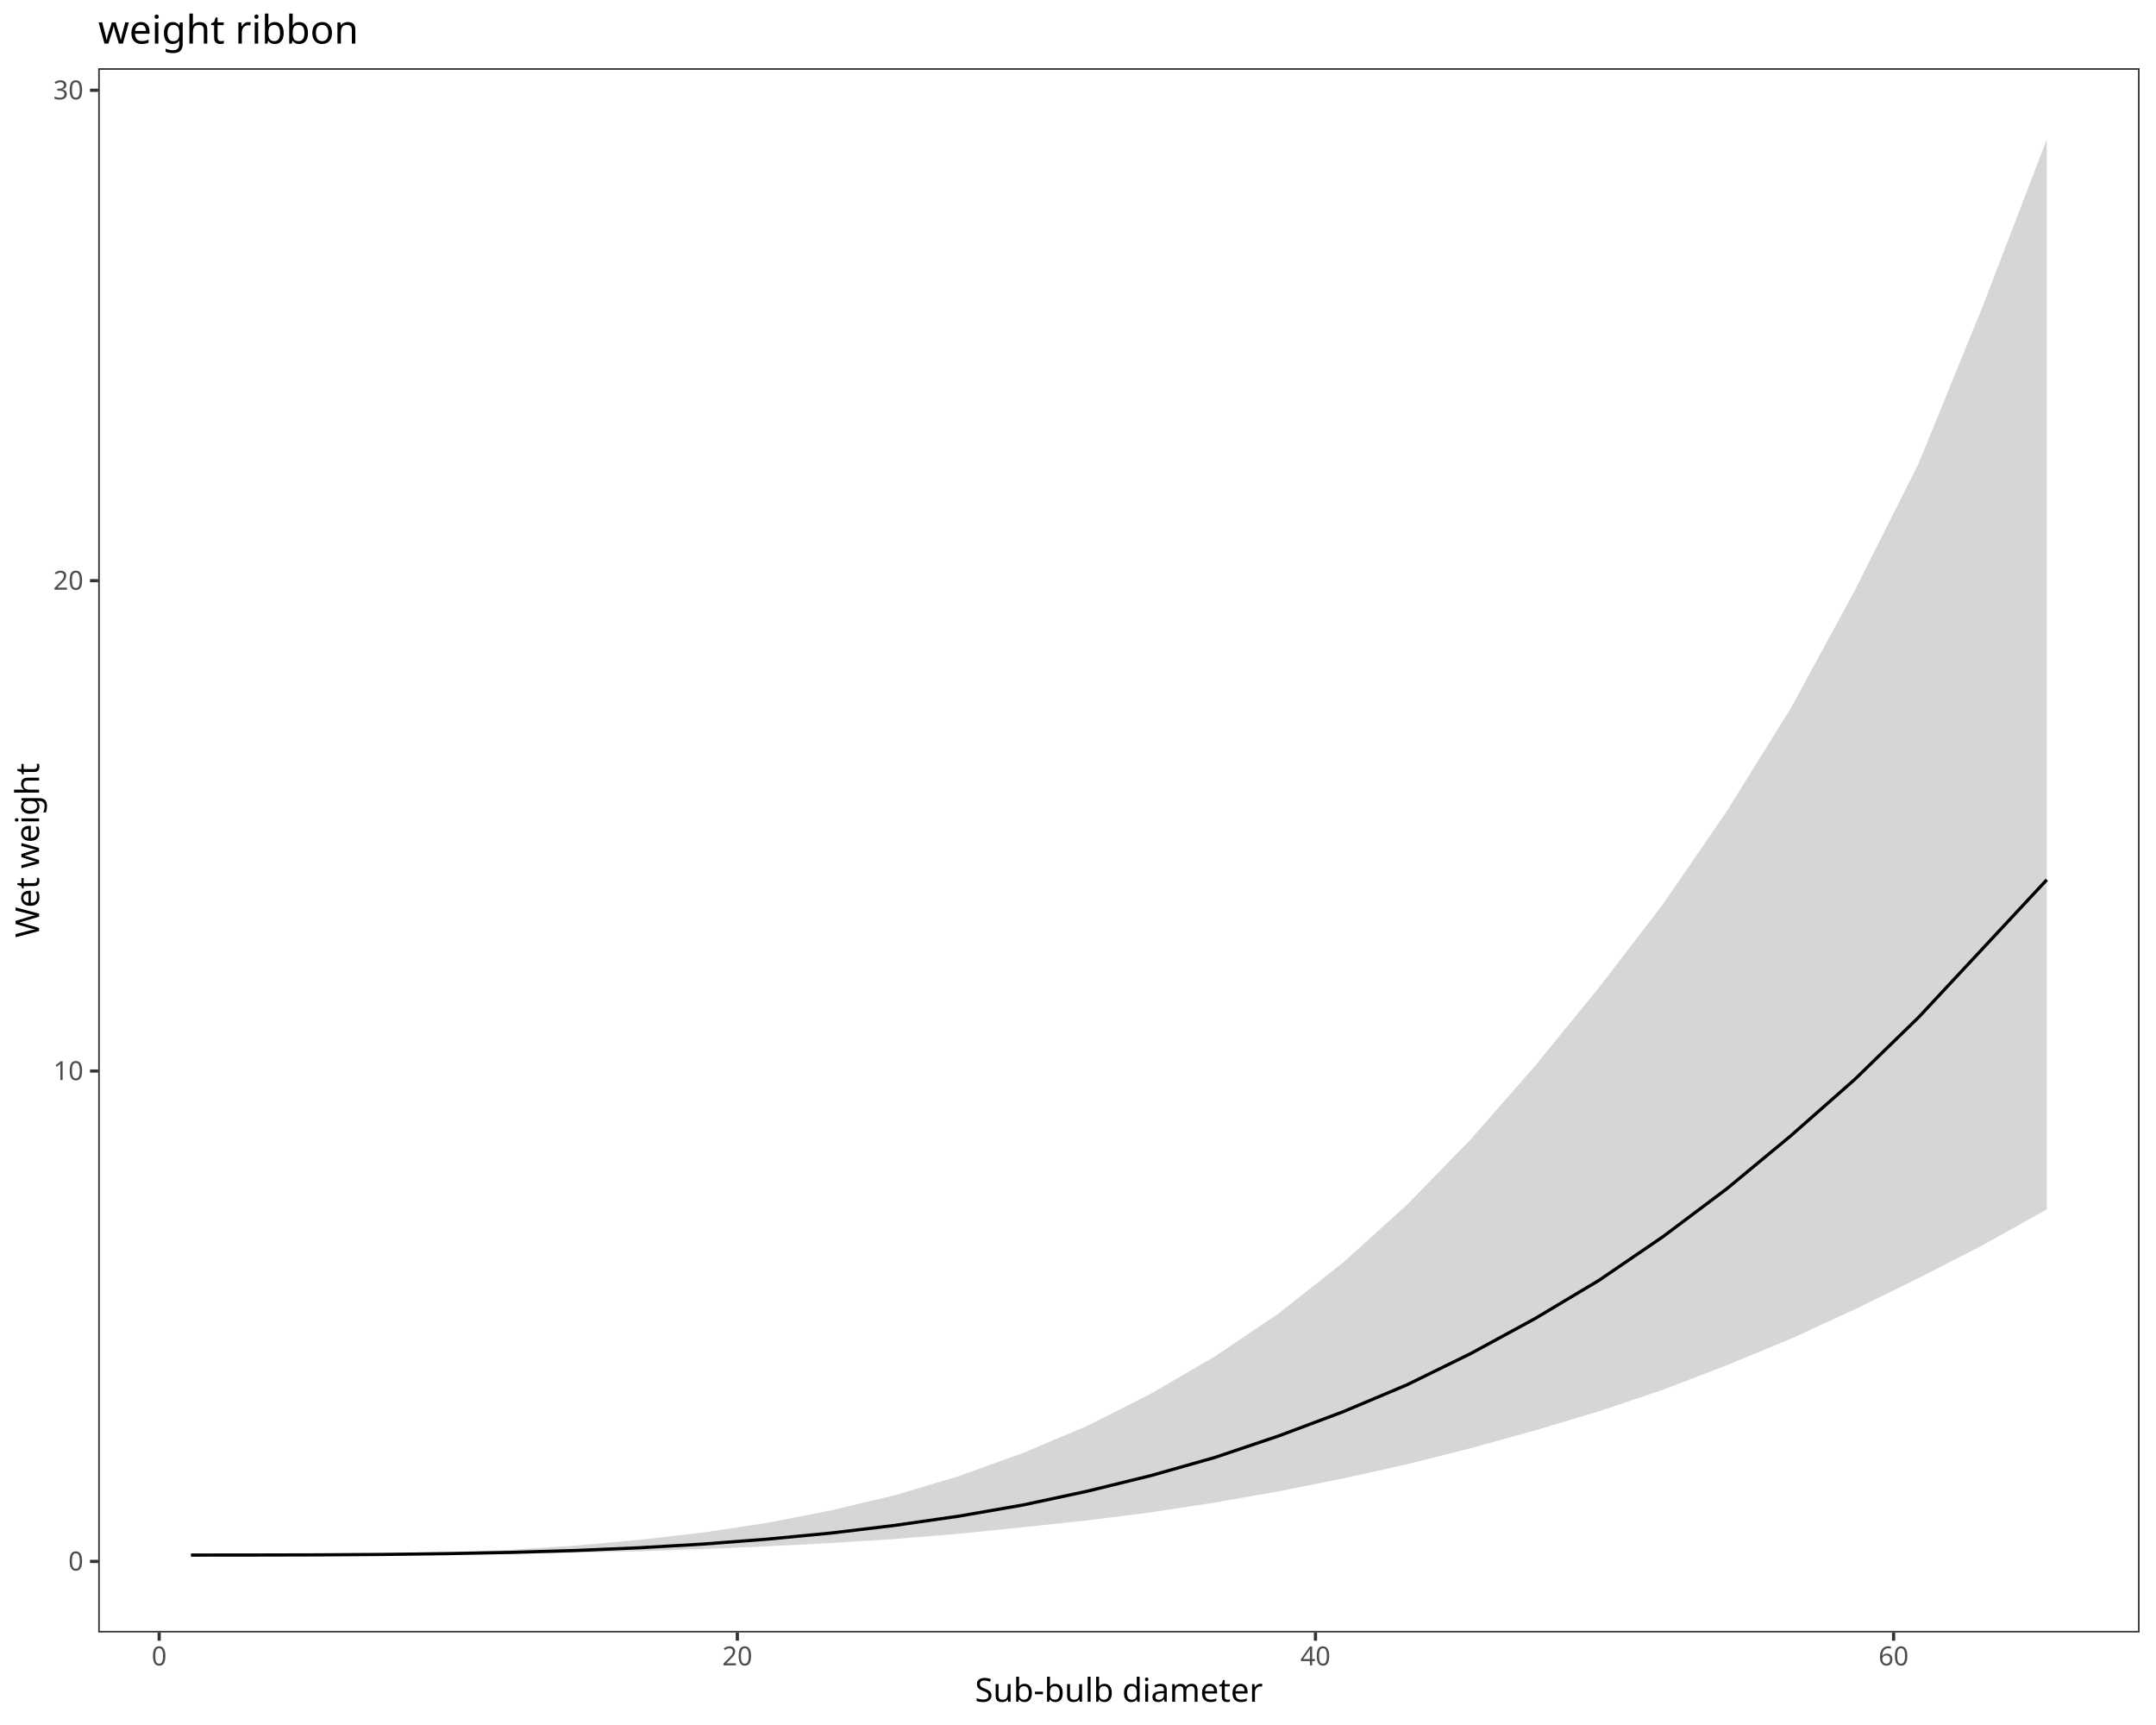
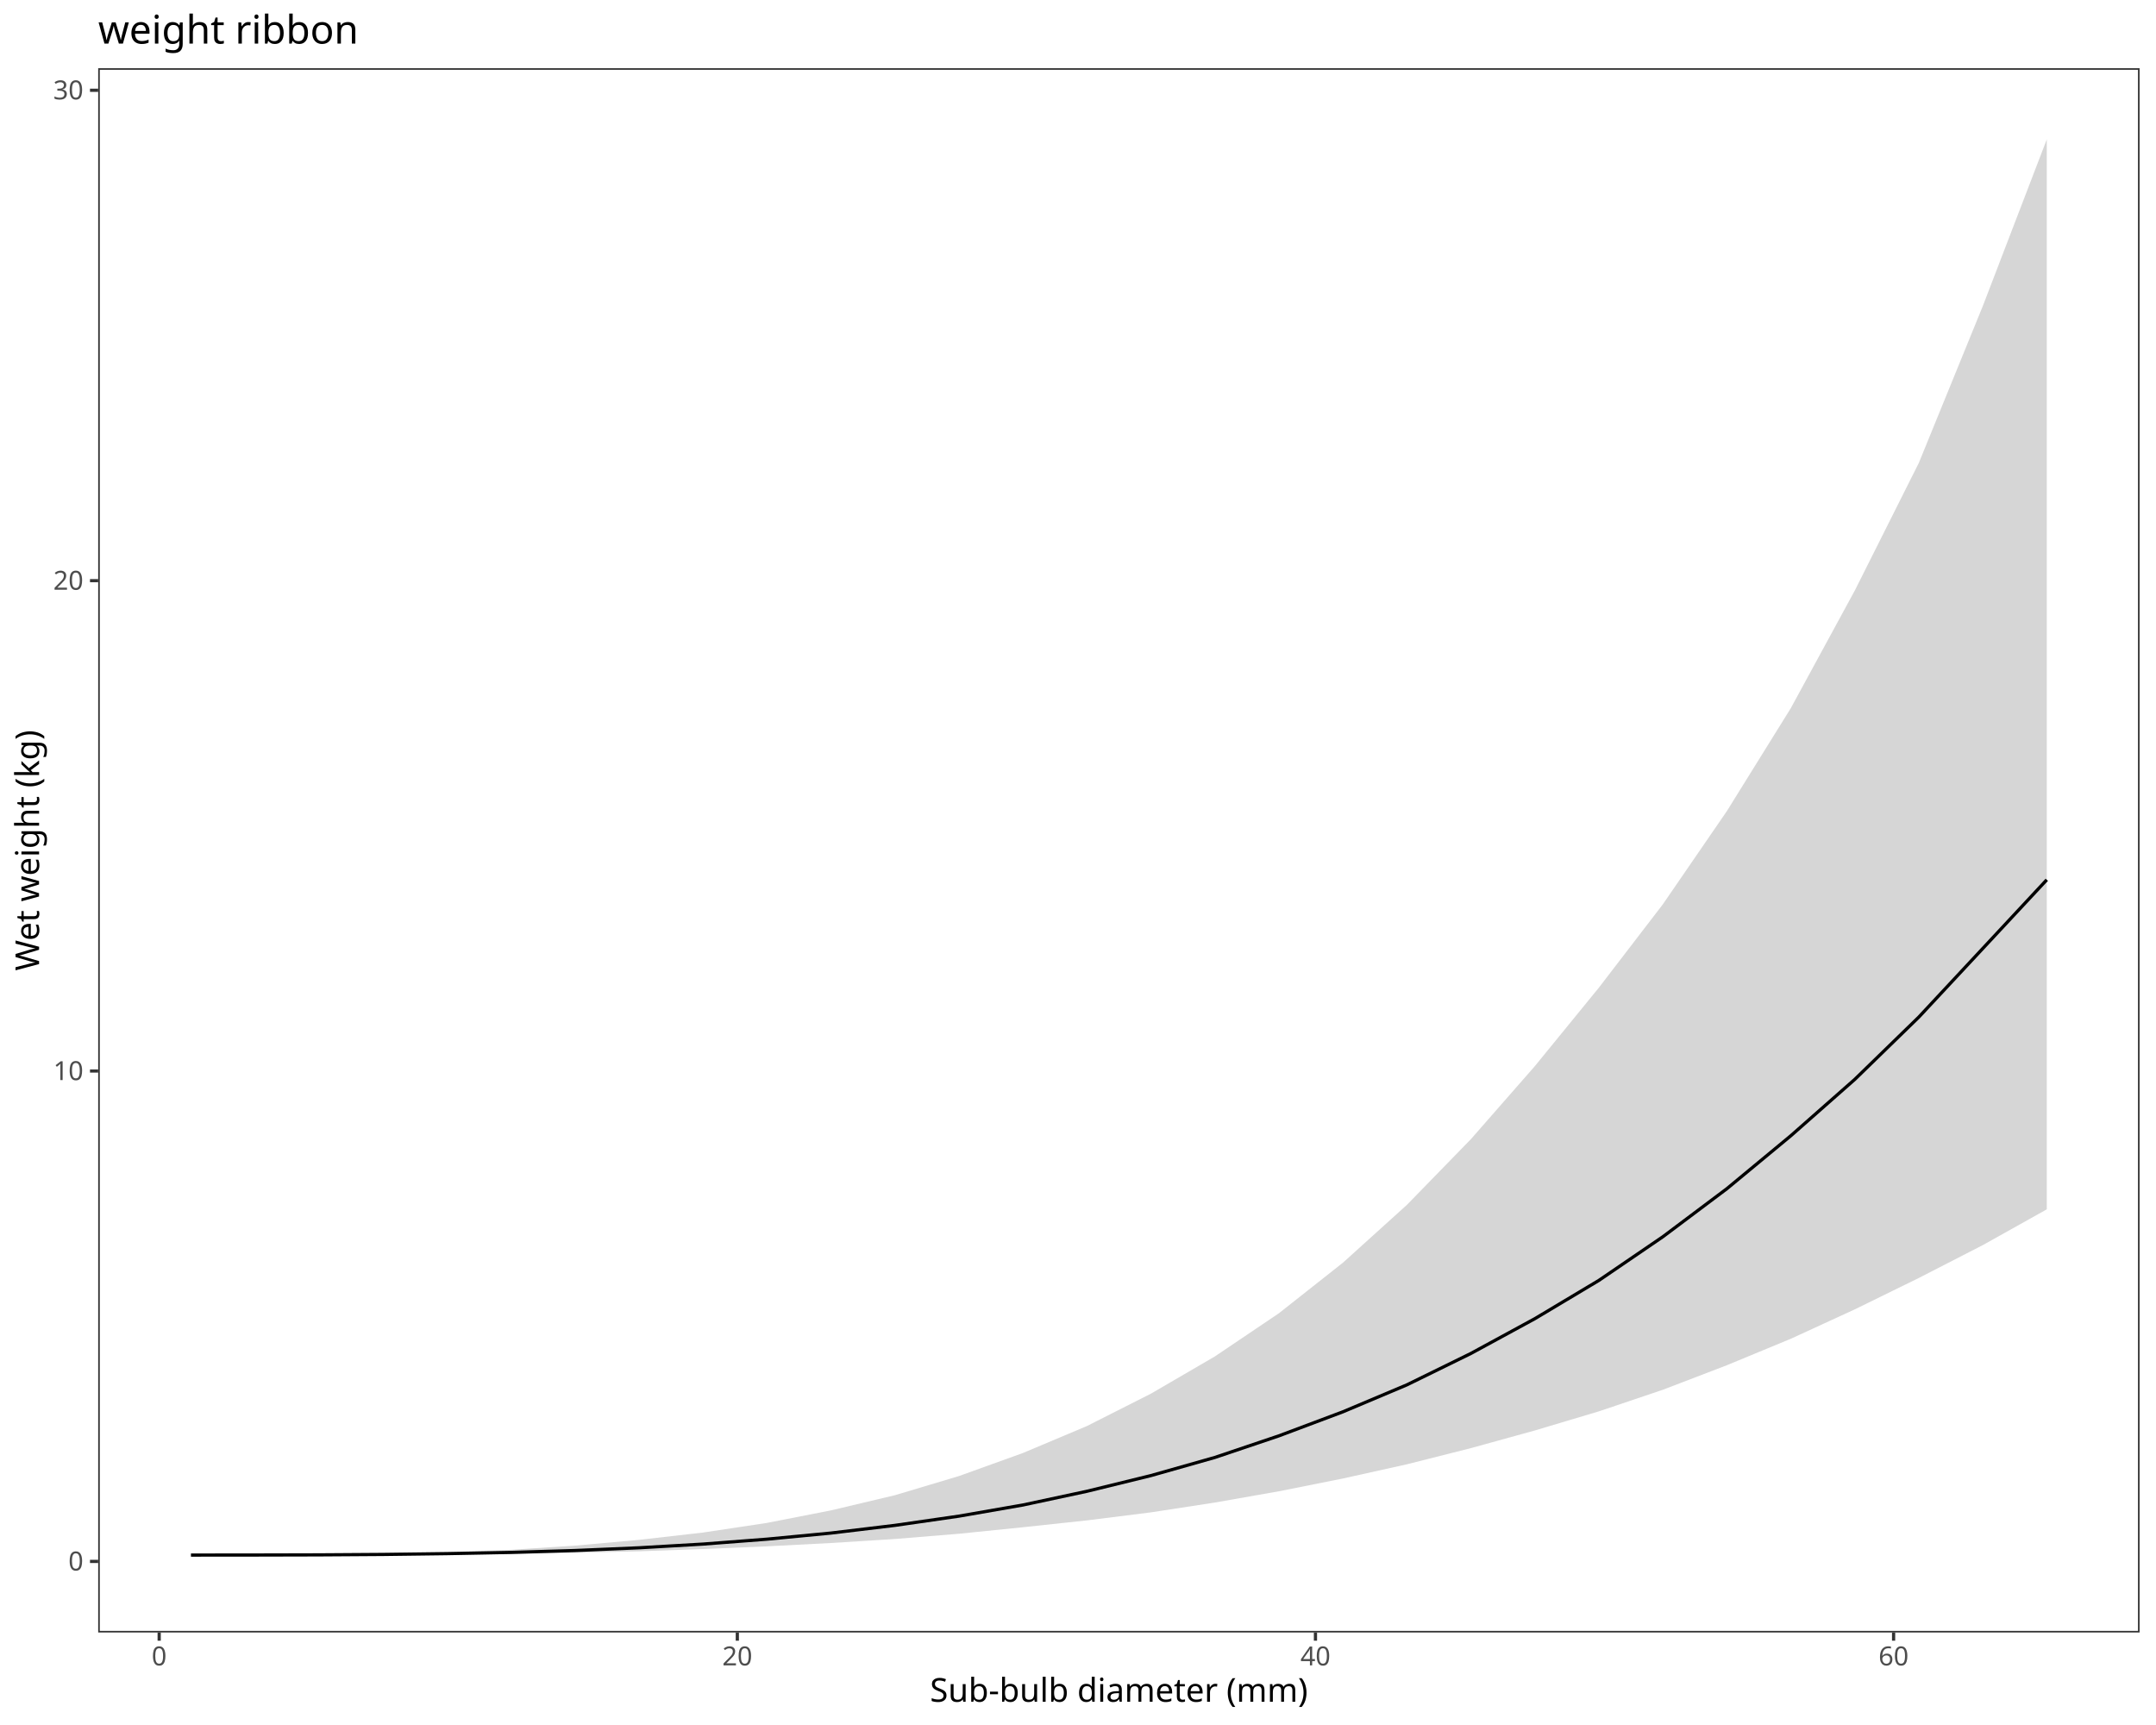
<svg xmlns="http://www.w3.org/2000/svg" class="svglite" data-engine-version="2.0" width="720.00pt" height="576.00pt" viewBox="0 0 720.00 576.00">
  <defs>
    <style type="text/css">
    .svglite line, .svglite polyline, .svglite polygon, .svglite path, .svglite rect, .svglite circle {
      fill: none;
      stroke: #000000;
      stroke-linecap: round;
      stroke-linejoin: round;
      stroke-miterlimit: 10.00;
    }
  </style>
  </defs>
  <rect width="100%" height="100%" style="stroke: none; fill: #FFFFFF;" />
  <defs>
    <clipPath id="cpMC4wMHw3MjAuMDB8MC4wMHw1NzYuMDA=">
      <rect x="0.00" y="0.00" width="720.00" height="576.00" />
    </clipPath>
  </defs>
  <g clip-path="url(#cpMC4wMHw3MjAuMDB8MC4wMHw1NzYuMDA=)">
    <rect x="0.00" y="0.00" width="720.00" height="576.00" style="stroke-width: 1.07; stroke: #FFFFFF; fill: #FFFFFF;" />
  </g>
  <defs>
    <clipPath id="cpMzIuNzl8NzE0LjUyfDIyLjc4fDU0NS4xMQ==">
      <rect x="32.79" y="22.78" width="681.73" height="522.33" />
    </clipPath>
  </defs>
  <g clip-path="url(#cpMzIuNzl8NzE0LjUyfDIyLjc4fDU0NS4xMQ==)">
    <rect x="32.79" y="22.78" width="681.73" height="522.33" style="stroke-width: 1.07; stroke: none; fill: #FFFFFF;" />
    <polygon points="63.78,518.77 85.15,518.77 106.52,518.72 127.89,518.60 149.26,518.26 170.63,517.49 192.01,516.11 213.38,514.18 234.75,511.74 256.12,508.52 277.49,504.34 298.86,499.27 320.23,492.88 341.60,485.18 362.97,476.18 384.34,465.37 405.71,452.93 427.08,438.52 448.45,421.65 469.83,402.33 491.20,380.39 512.57,355.99 533.94,329.80 555.31,301.96 576.68,270.85 598.05,236.46 619.42,197.17 640.79,154.59 662.16,102.20 683.53,46.53 683.53,403.81 662.16,415.76 640.79,426.73 619.42,437.21 598.05,447.03 576.68,455.87 555.31,464.06 533.94,471.27 512.57,477.65 491.20,483.55 469.83,488.95 448.45,493.70 427.08,497.96 405.71,501.72 384.34,505.00 362.97,507.68 341.60,509.97 320.23,512.14 298.86,513.89 277.49,515.23 256.12,516.34 234.75,517.24 213.38,518.00 192.01,518.49 170.63,518.90 149.26,519.19 127.89,519.42 106.52,519.59 85.15,519.63 63.78,519.67 " style="stroke-width: 0.00; stroke: none; stroke-linecap: butt; fill: #333333; fill-opacity: 0.20;" />
    <polyline points="63.78,518.77 85.15,518.77 106.52,518.72 127.89,518.60 149.26,518.26 170.63,517.49 192.01,516.11 213.38,514.18 234.75,511.74 256.12,508.52 277.49,504.34 298.86,499.27 320.23,492.88 341.60,485.18 362.97,476.18 384.34,465.37 405.71,452.93 427.08,438.52 448.45,421.65 469.83,402.33 491.20,380.39 512.57,355.99 533.94,329.80 555.31,301.96 576.68,270.85 598.05,236.46 619.42,197.17 640.79,154.59 662.16,102.20 683.53,46.53 " style="stroke-width: 1.07; stroke: none; stroke-linecap: butt;" />
    <polyline points="683.53,403.81 662.16,415.76 640.79,426.73 619.42,437.21 598.05,447.03 576.68,455.87 555.31,464.06 533.94,471.27 512.57,477.65 491.20,483.55 469.83,488.95 448.45,493.70 427.08,497.96 405.71,501.72 384.34,505.00 362.97,507.68 341.60,509.97 320.23,512.14 298.86,513.89 277.49,515.23 256.12,516.34 234.75,517.24 213.38,518.00 192.01,518.49 170.63,518.90 149.26,519.19 127.89,519.42 106.52,519.59 85.15,519.63 63.78,519.67 " style="stroke-width: 1.07; stroke: none; stroke-linecap: butt;" />
    <polyline points="63.78,519.26 85.15,519.24 106.52,519.19 127.89,519.05 149.26,518.78 170.63,518.37 192.01,517.74 213.38,516.83 234.75,515.59 256.12,513.95 277.49,511.91 298.86,509.34 320.23,506.26 341.60,502.54 362.97,497.96 384.34,492.72 405.71,486.66 427.08,479.45 448.45,471.43 469.83,462.42 491.20,451.94 512.57,440.32 533.94,427.55 555.31,412.97 576.68,396.93 598.05,379.24 619.42,360.41 640.79,339.62 662.16,316.70 683.53,293.77 " style="stroke-width: 1.07; stroke-linecap: butt;" />
    <rect x="32.79" y="22.78" width="681.73" height="522.33" style="stroke-width: 1.07; stroke: #333333;" />
  </g>
  <g clip-path="url(#cpMC4wMHw3MjAuMDB8MC4wMHw1NzYuMDA=)">
    <text x="27.86" y="524.40" text-anchor="end" style="font-size: 8.80px; fill: #4D4D4D; font-family: sans;" textLength="4.89px" lengthAdjust="spacingAndGlyphs">0</text>
    <text x="27.86" y="360.66" text-anchor="end" style="font-size: 8.80px; fill: #4D4D4D; font-family: sans;" textLength="9.79px" lengthAdjust="spacingAndGlyphs">10</text>
    <text x="27.86" y="196.92" text-anchor="end" style="font-size: 8.80px; fill: #4D4D4D; font-family: sans;" textLength="9.79px" lengthAdjust="spacingAndGlyphs">20</text>
    <text x="27.86" y="33.18" text-anchor="end" style="font-size: 8.80px; fill: #4D4D4D; font-family: sans;" textLength="9.79px" lengthAdjust="spacingAndGlyphs">30</text>
    <polyline points="30.05,521.37 32.79,521.37 " style="stroke-width: 1.07; stroke: #333333; stroke-linecap: butt;" />
    <polyline points="30.05,357.63 32.79,357.63 " style="stroke-width: 1.07; stroke: #333333; stroke-linecap: butt;" />
    <polyline points="30.05,193.89 32.79,193.89 " style="stroke-width: 1.07; stroke: #333333; stroke-linecap: butt;" />
    <polyline points="30.05,30.15 32.79,30.15 " style="stroke-width: 1.07; stroke: #333333; stroke-linecap: butt;" />
    <polyline points="53.16,547.85 53.16,545.11 " style="stroke-width: 1.07; stroke: #333333; stroke-linecap: butt;" />
    <polyline points="246.23,547.85 246.23,545.11 " style="stroke-width: 1.07; stroke: #333333; stroke-linecap: butt;" />
    <polyline points="439.30,547.85 439.30,545.11 " style="stroke-width: 1.07; stroke: #333333; stroke-linecap: butt;" />
    <polyline points="632.37,547.85 632.37,545.11 " style="stroke-width: 1.07; stroke: #333333; stroke-linecap: butt;" />
    <text x="53.16" y="556.10" text-anchor="middle" style="font-size: 8.80px; fill: #4D4D4D; font-family: sans;" textLength="4.89px" lengthAdjust="spacingAndGlyphs">0</text>
    <text x="246.23" y="556.10" text-anchor="middle" style="font-size: 8.80px; fill: #4D4D4D; font-family: sans;" textLength="9.79px" lengthAdjust="spacingAndGlyphs">20</text>
    <text x="439.30" y="556.10" text-anchor="middle" style="font-size: 8.80px; fill: #4D4D4D; font-family: sans;" textLength="9.79px" lengthAdjust="spacingAndGlyphs">40</text>
    <text x="632.37" y="556.10" text-anchor="middle" style="font-size: 8.80px; fill: #4D4D4D; font-family: sans;" textLength="9.79px" lengthAdjust="spacingAndGlyphs">60</text>
-     <text x="373.66" y="568.24" text-anchor="middle" style="font-size: 11.00px; font-family: sans;" textLength="89.89px" lengthAdjust="spacingAndGlyphs">Sub-bulb diameter</text>
-     <text transform="translate(13.05,283.95) rotate(-90)" text-anchor="middle" style="font-size: 11.00px; font-family: sans;" textLength="54.41px" lengthAdjust="spacingAndGlyphs">Wet weight</text>
+     <text x="373.66" y="568.24" text-anchor="middle" style="font-size: 11.00px; font-family: sans;" textLength="118.61px" lengthAdjust="spacingAndGlyphs">Sub-bulb diameter (mm)</text>
+     <text transform="translate(13.05,283.95) rotate(-90)" text-anchor="middle" style="font-size: 11.00px; font-family: sans;" textLength="76.41px" lengthAdjust="spacingAndGlyphs">Wet weight (kg)</text>
    <text x="32.79" y="14.56" style="font-size: 13.20px; font-family: sans;" textLength="78.52px" lengthAdjust="spacingAndGlyphs">weight ribbon</text>
  </g>
</svg>
